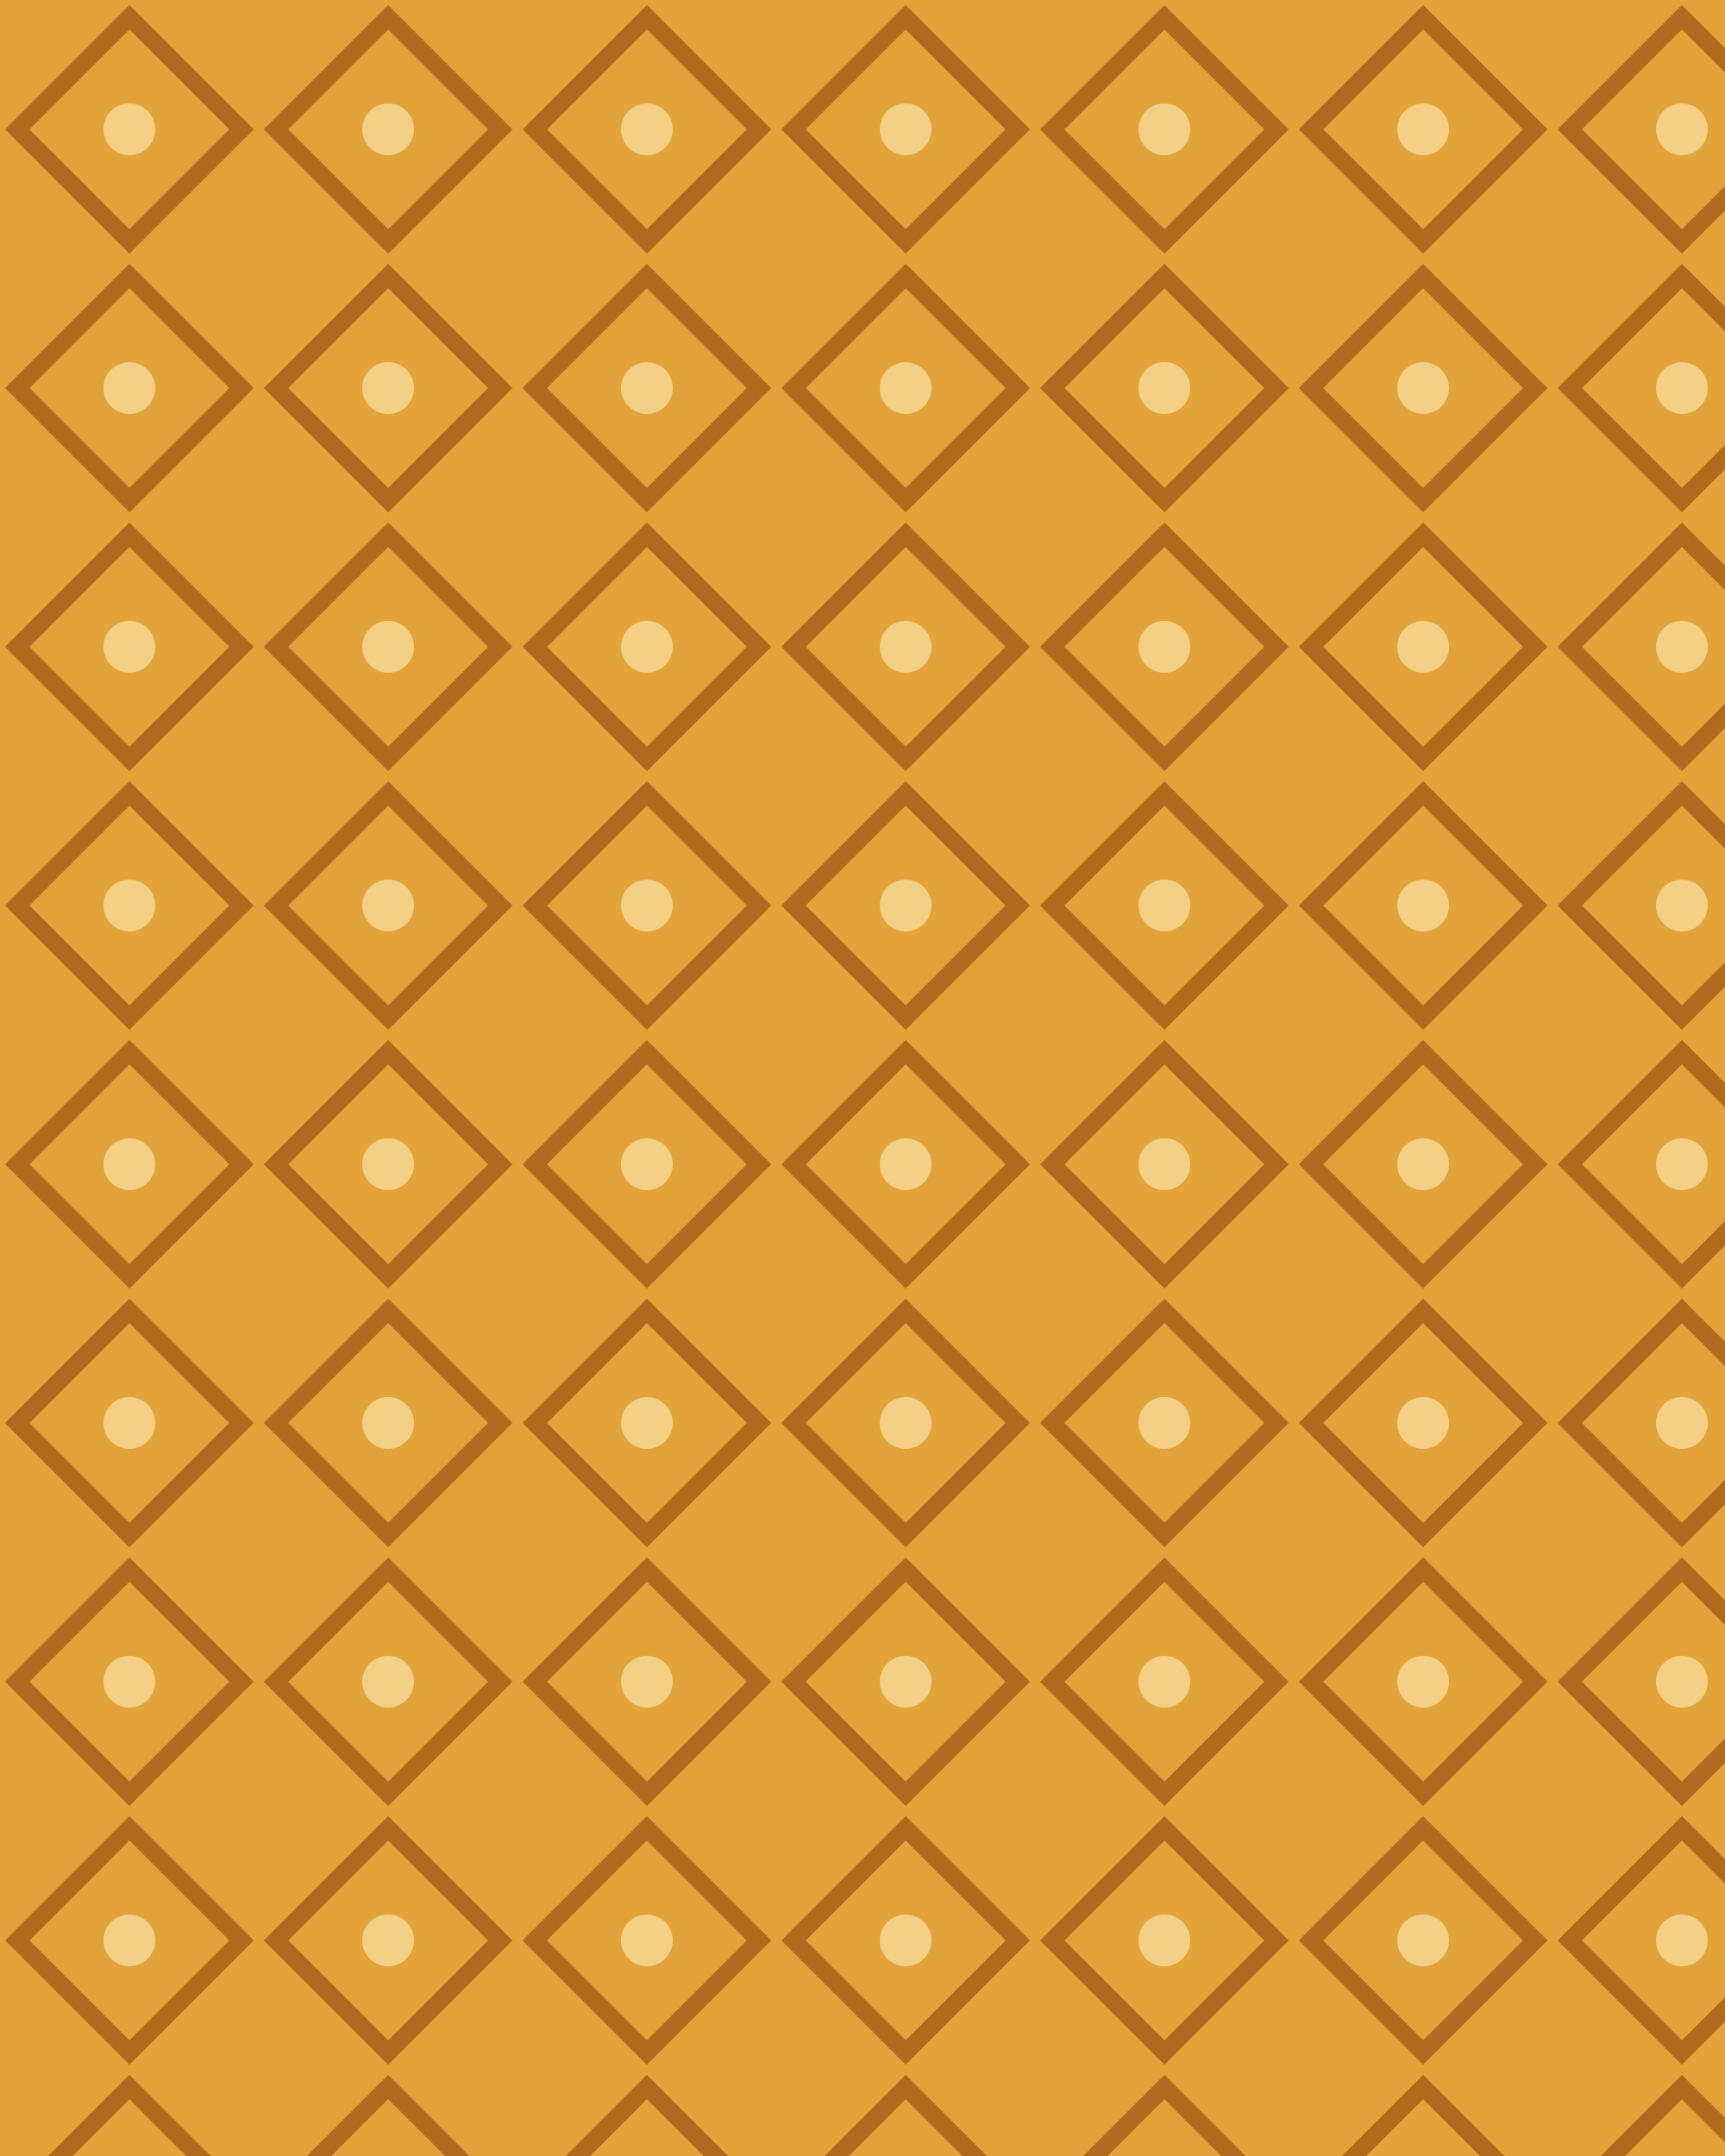
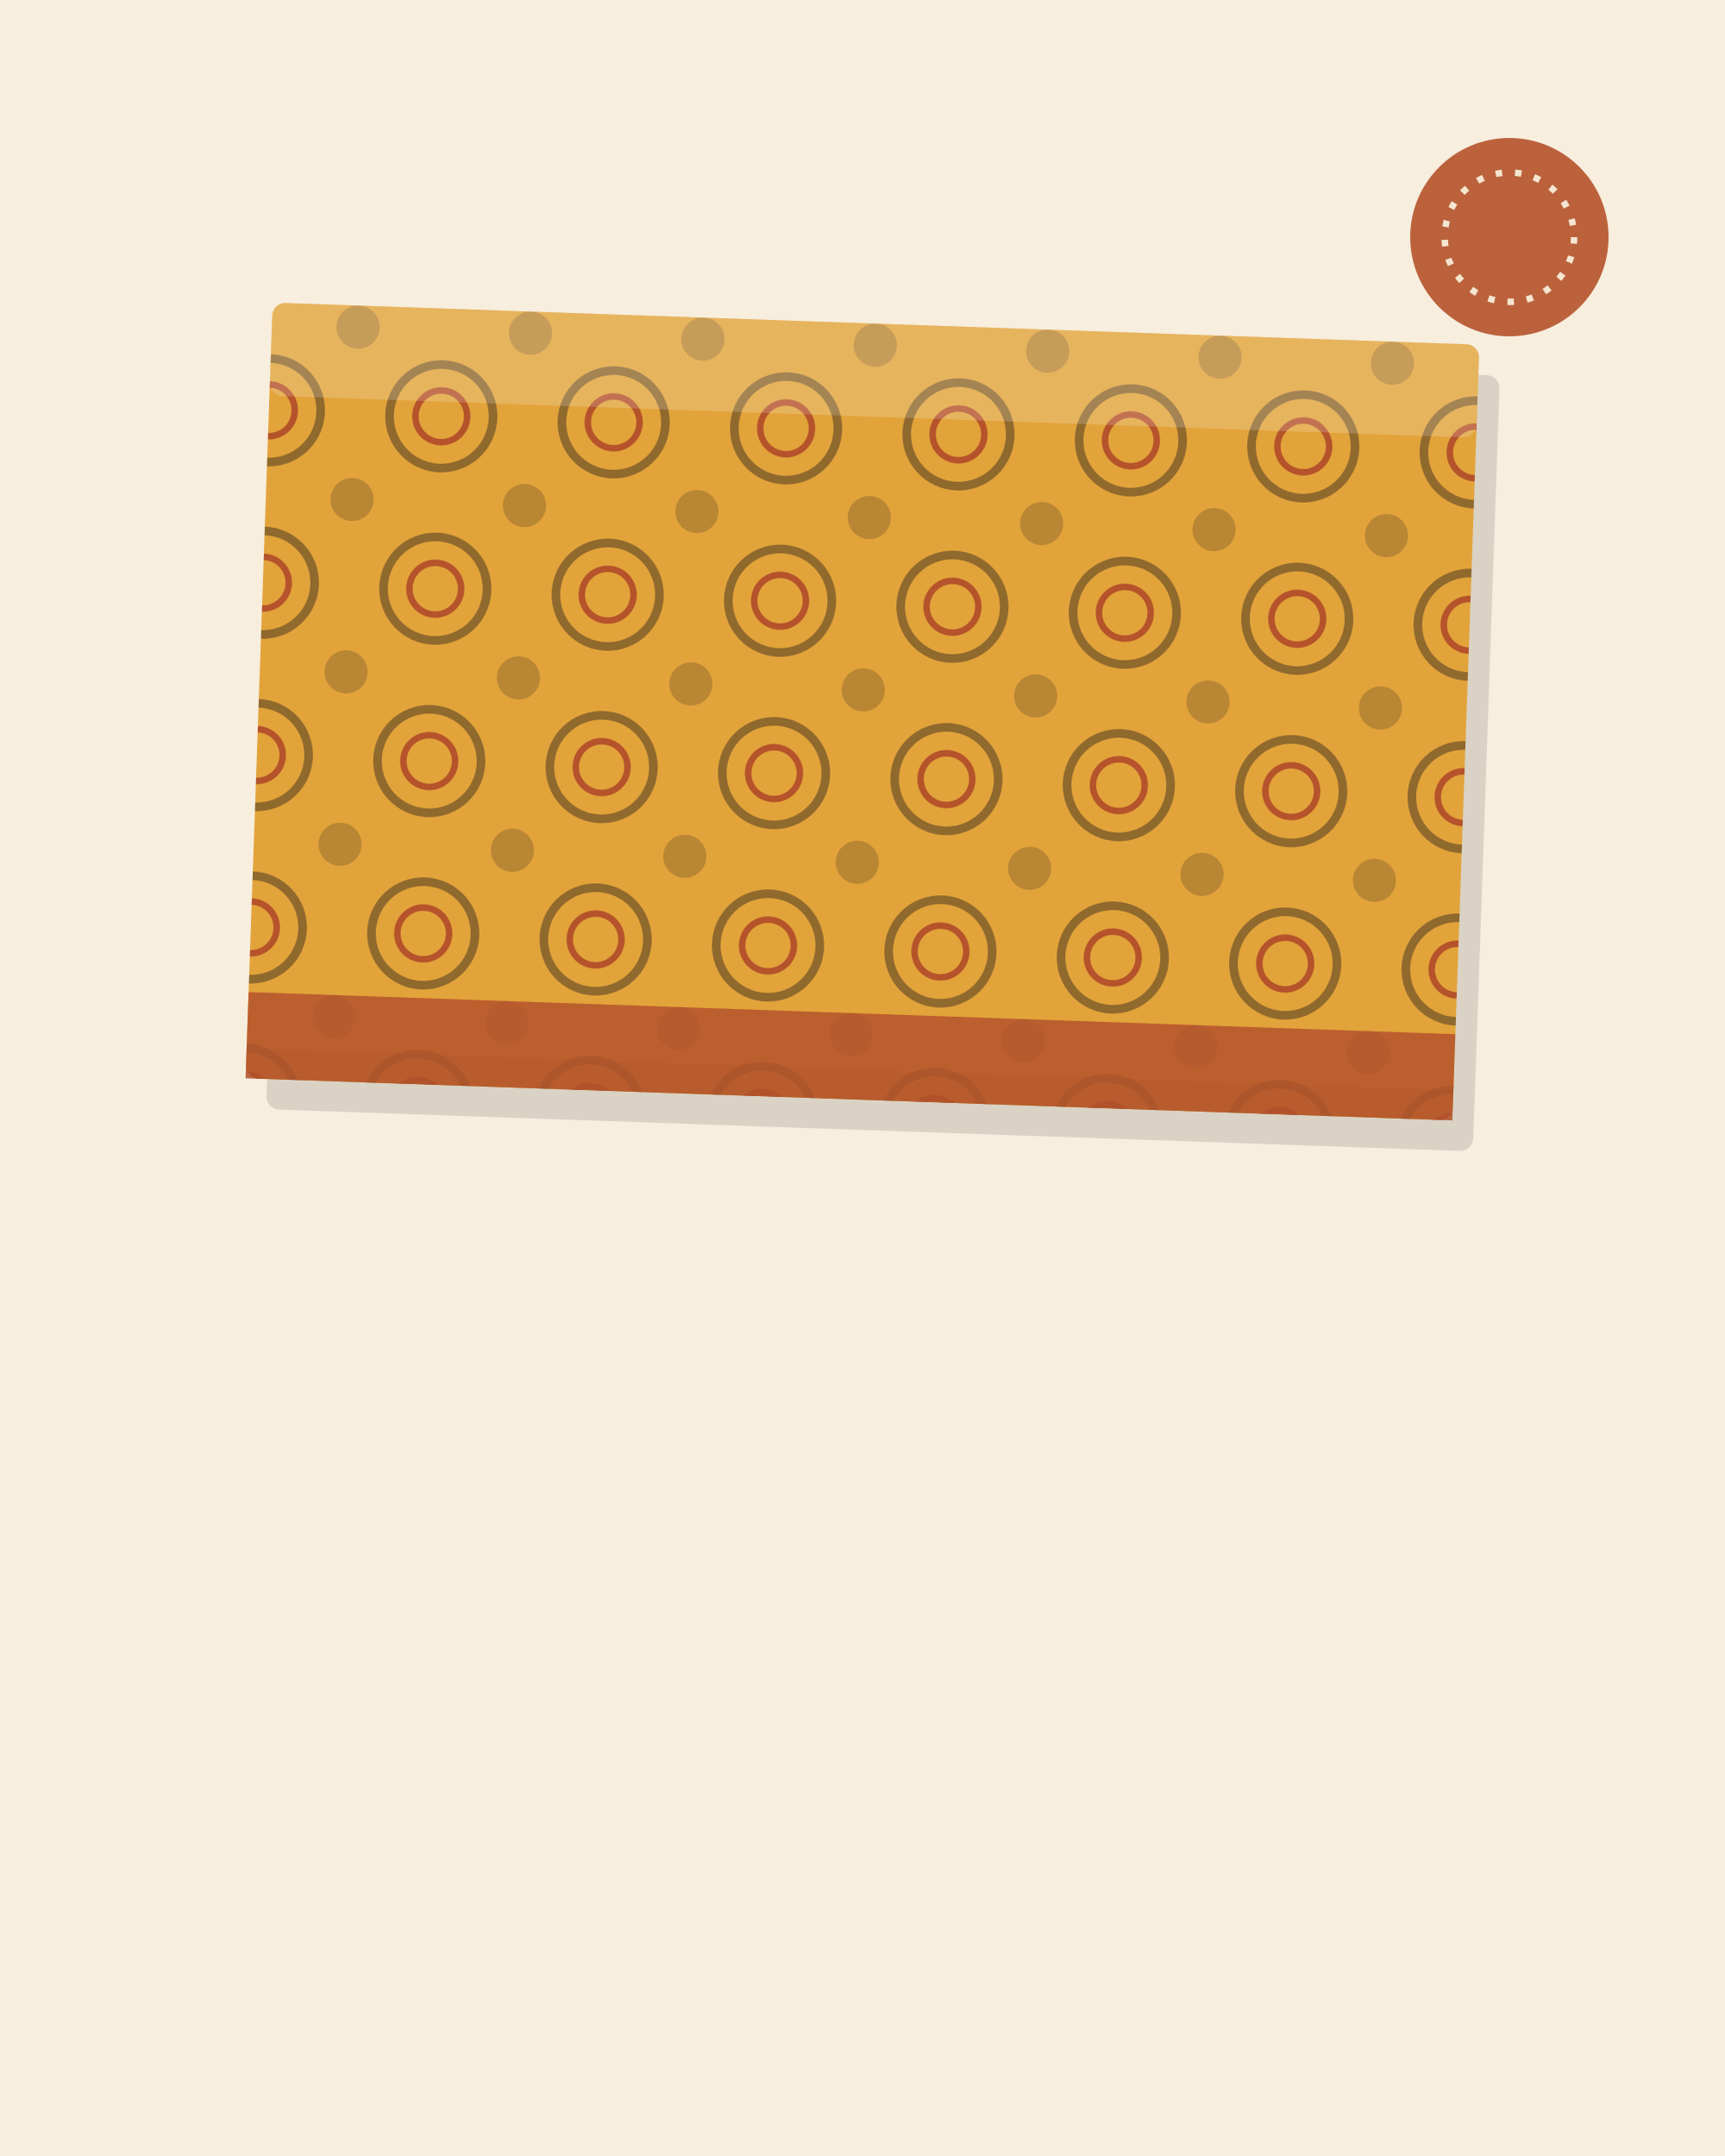
<svg xmlns="http://www.w3.org/2000/svg" viewBox="0 0 800 1000" width="800" height="1000">
  <defs>
-     <pattern id="p" width="60" height="60" patternUnits="userSpaceOnUse">
-       <path d="M30 4 56 30 30 56 4 30Z" fill="none" stroke="#a8641a" stroke-width="4" />
-       <circle cx="30" cy="30" r="6" fill="#f6d58e" />
+     <pattern id="p" width="80" height="80" patternUnits="userSpaceOnUse">
+       <rect width="80" height="80" fill="#e2a33a" />
+       <g transform="scale(1)">
+         <circle cx="40" cy="40" r="24" fill="none" stroke="#90692d" stroke-width="4" />
+         <circle cx="40" cy="40" r="12" fill="none" stroke="#b5532b" stroke-width="3" />
+         <circle cx="0" cy="0" r="10" fill="#90692d" opacity=".5" />
+         <circle cx="80" cy="80" r="10" fill="#90692d" opacity=".5" />
+         <circle cx="80" cy="0" r="10" fill="#90692d" opacity=".5" />
+         <circle cx="0" cy="80" r="10" fill="#90692d" opacity=".5" />
+       </g>
+     </pattern>
+     <pattern id="d" width="56" height="56" patternUnits="userSpaceOnUse">
+       <rect width="56" height="56" fill="#c56f30" />
+       <g transform="scale(0.7)">
+         <path d="M20 60C20 30 40 14 60 10 58 34 44 56 20 60Z" fill="#e2a33a" />
+         <path d="M20 60 56 14" stroke="#90692d" stroke-width="2" />
+       </g>
+     </pattern>
+     <pattern id="t" width="32" height="32" patternUnits="userSpaceOnUse">
+       <rect width="32" height="32" fill="#936a26" />
+       <g transform="scale(0.4)">
+         <rect width="22" height="80" fill="#7d5a20" />
+         <rect x="34" width="4" height="80" fill="#9e793c" />
+         <rect x="50" width="4" height="80" fill="#9e793c" />
+       </g>
    </pattern>
  </defs>
-   <rect width="800" height="1000" fill="#e2a33a" />
-   <rect width="800" height="1000" fill="url(#p)" transform="scale(2)" opacity="0.9" />
+   <rect width="800" height="1000" fill="#f7eede" />
+   <g transform="rotate(2 400 330)">
+     <rect x="130" y="164" width="560" height="360" rx="6" fill="#000" opacity=".12" />
+     <rect x="120" y="150" width="560" height="360" rx="6" fill="url(#p)" />
+     <rect x="120" y="150" width="560" height="43.2" rx="6" fill="#fff" opacity=".18" />
+     <rect x="120" y="496" width="560" height="14" fill="#000" opacity=".12" />
+   </g>
+   <g transform="rotate(2 400 330)">
+     <rect x="120" y="470" width="560" height="40" fill="#b5532b" opacity=".85" />
+   </g>
+   <circle cx="700" cy="110" r="46" fill="#b5532b" opacity=".9" />
+   <circle cx="700" cy="110" r="30" fill="none" stroke="#f4e6d0" stroke-width="3" stroke-dasharray="3 6" />
</svg>
